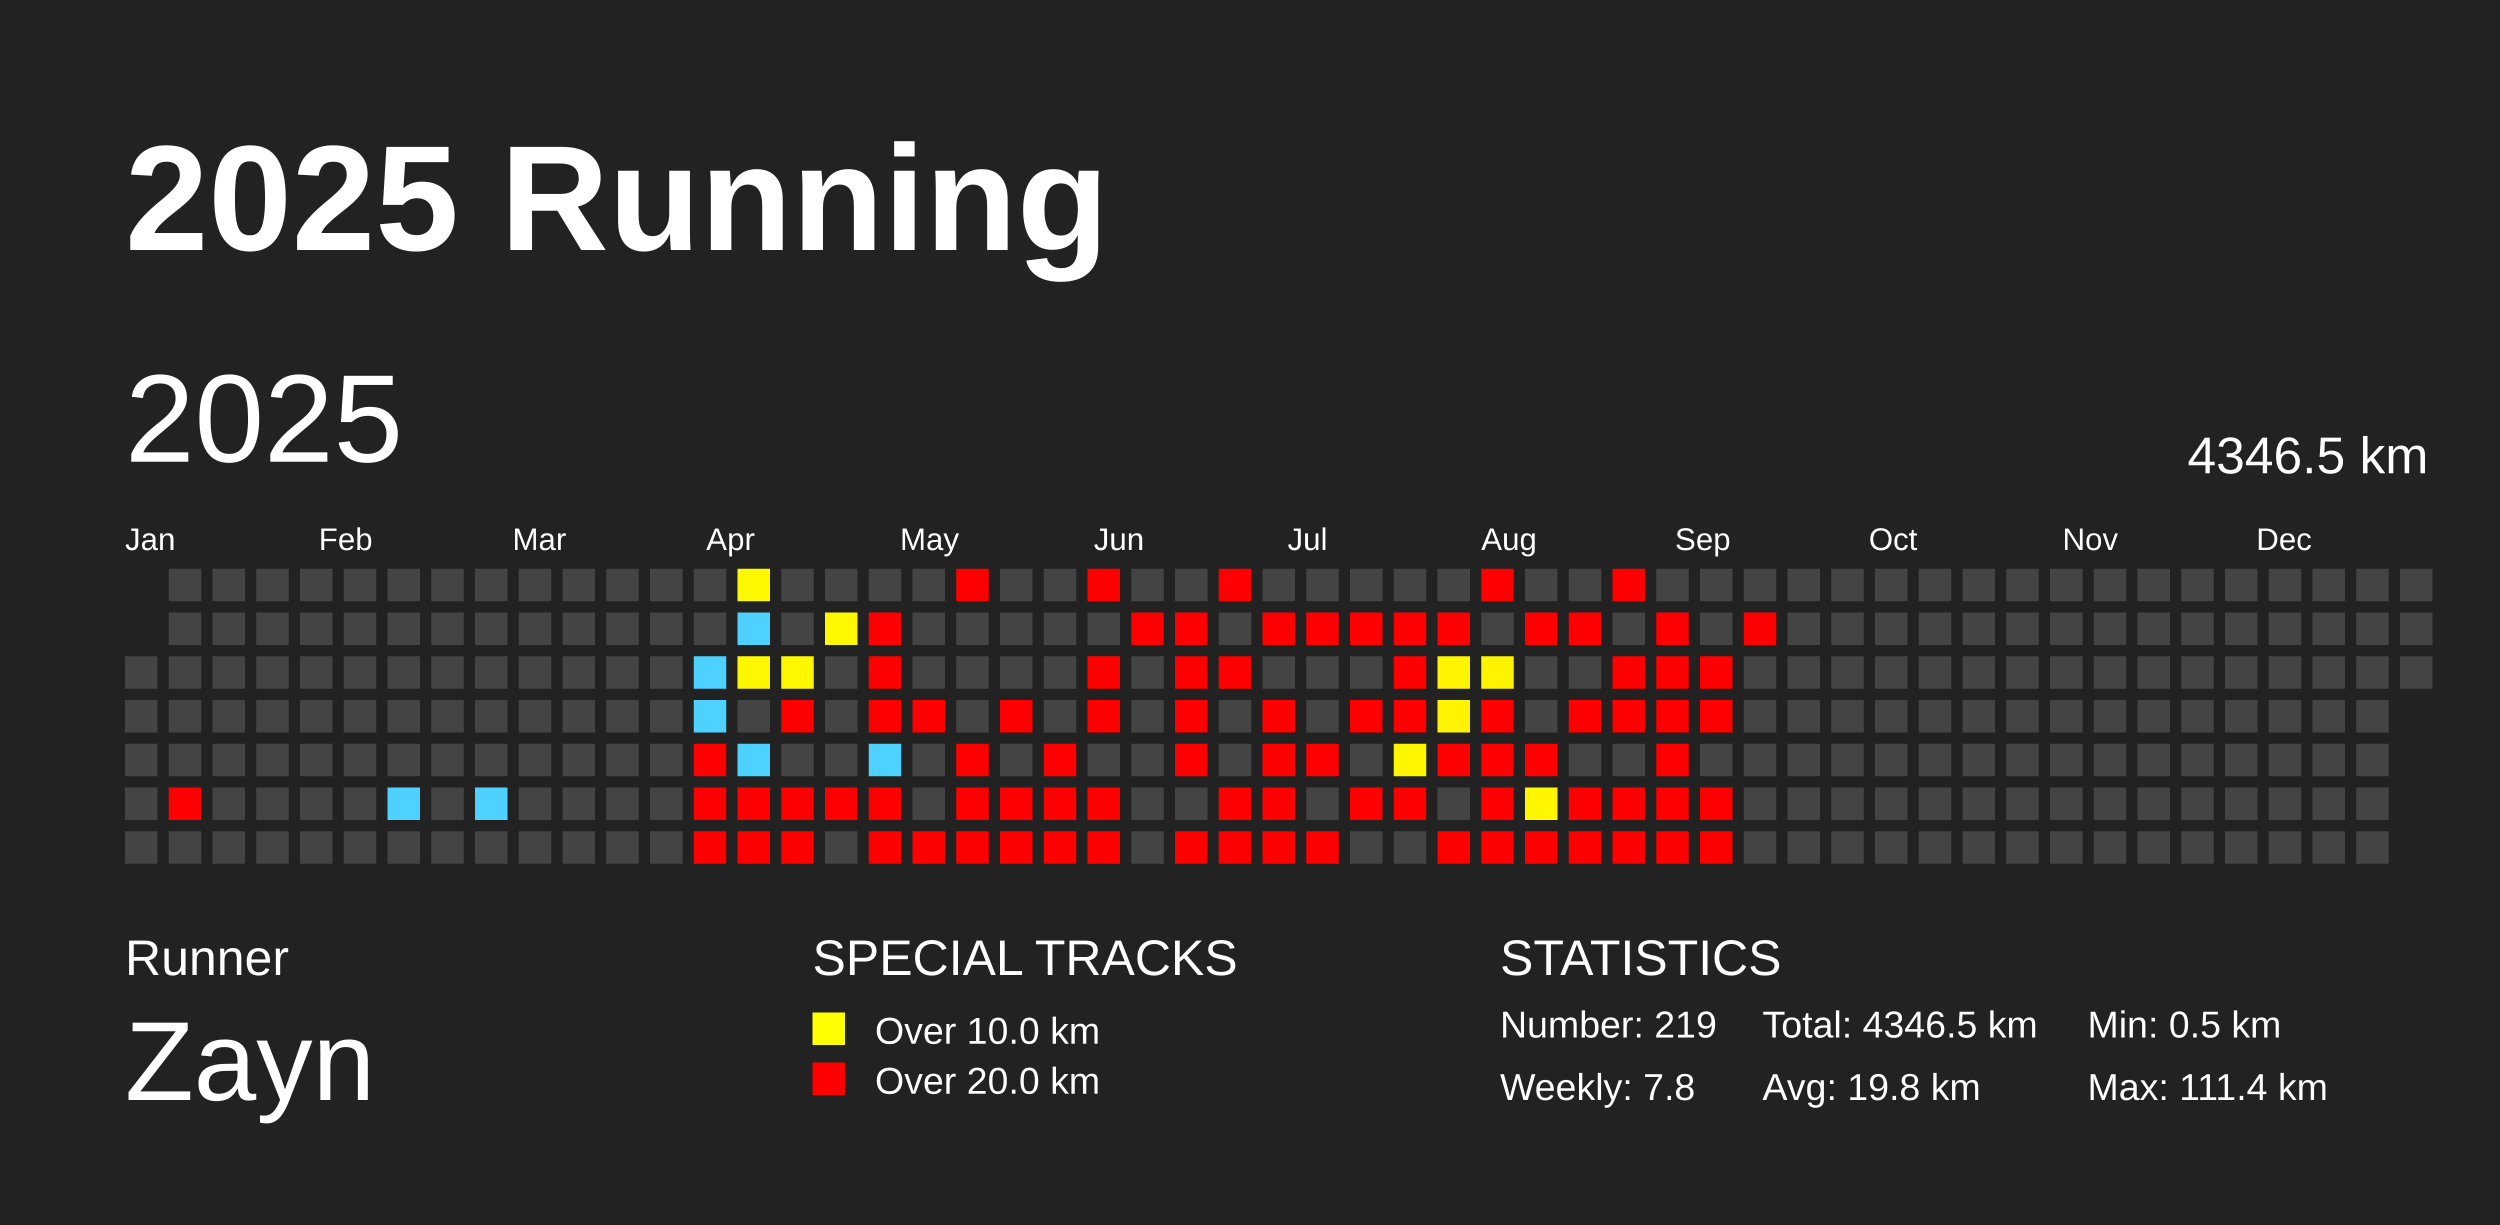
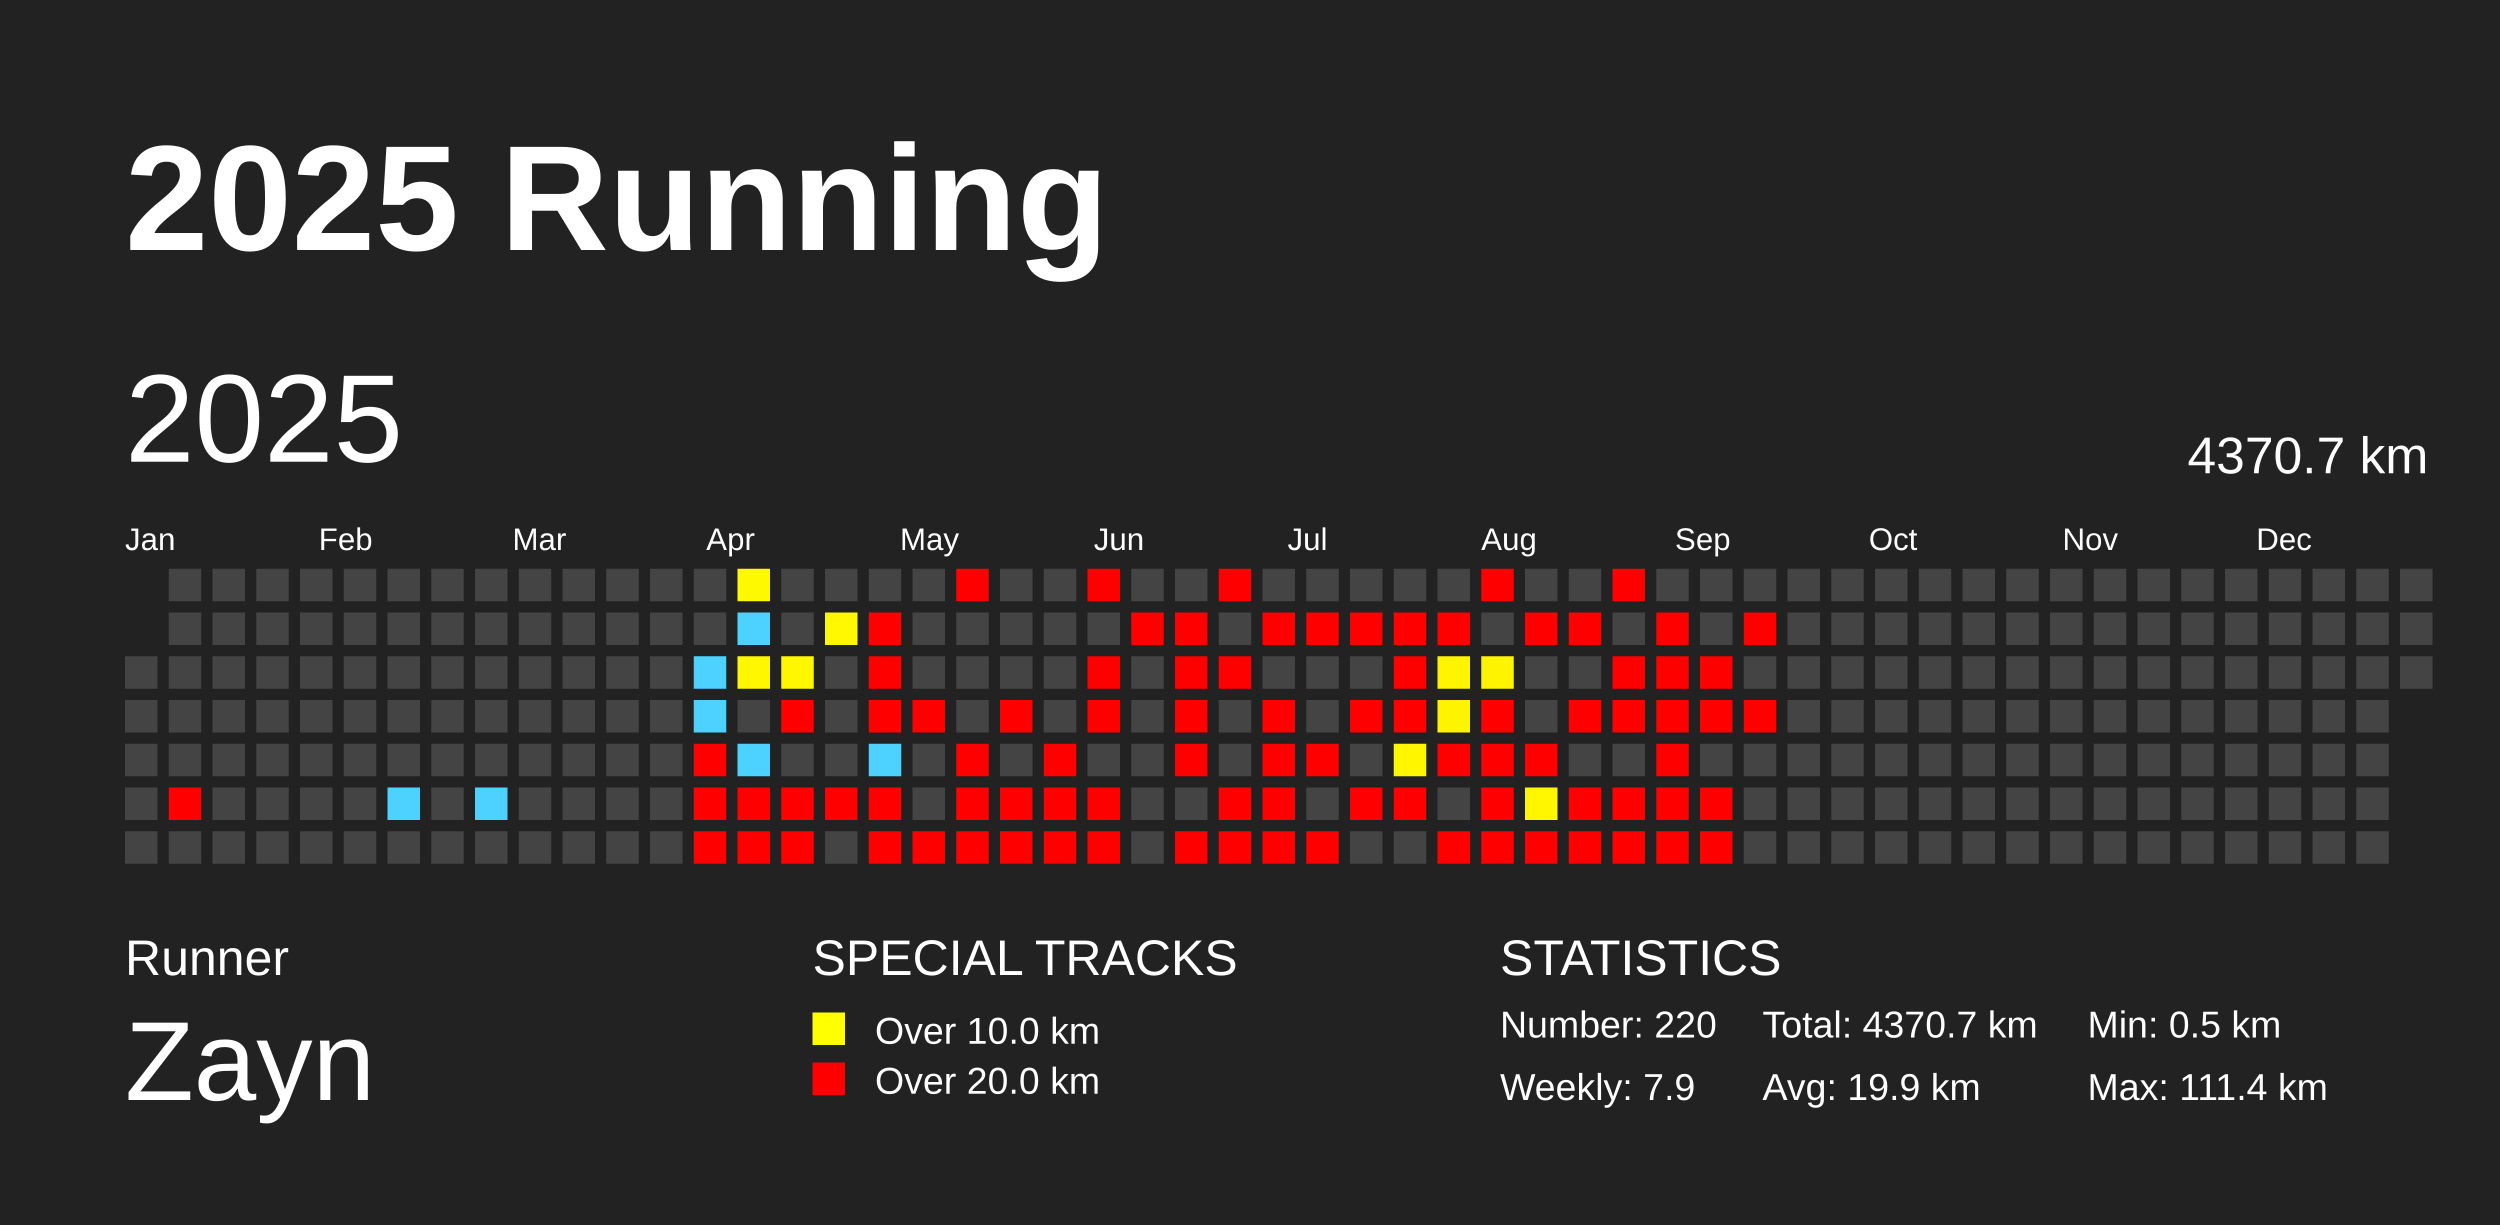
<svg xmlns="http://www.w3.org/2000/svg" baseProfile="full" height="98mm" version="1.1" viewBox="0,0,200,98" width="200mm">
  <defs />
  <rect fill="#222222" height="98" width="200" x="0" y="0" />
  <text fill="#FFFFFF" style="font-size:12px; font-family:Arial; font-weight:bold;" x="10" y="20">2025 Running</text>
  <text fill="#FFFFFF" style="font-size:4px; font-family:Arial" x="10" y="78">Runner</text>
  <text fill="#FFFFFF" style="font-size:9px; font-family:Arial" x="10" y="88">Zayn</text>
  <text fill="#FFFFFF" style="font-size:4px; font-family:Arial" x="65" y="78">SPECIAL TRACKS</text>
  <rect fill="yellow" height="2.6" width="2.6" x="65" y="81" />
  <text fill="#FFFFFF" style="font-size:3px; font-family:Arial" x="70" y="83.5">Over 10.0 km</text>
  <rect fill="red" height="2.6" width="2.6" x="65" y="85" />
  <text fill="#FFFFFF" style="font-size:3px; font-family:Arial" x="70" y="87.5">Over 20.0 km</text>
  <text fill="#FFFFFF" style="font-size:4px; font-family:Arial" x="120" y="78">STATISTICS</text>
-   <text fill="#FFFFFF" style="font-size:3px; font-family:Arial" x="120" y="83">Number: 219</text>
-   <text fill="#FFFFFF" style="font-size:3px; font-family:Arial" x="120" y="88">Weekly: 7.8</text>
-   <text fill="#FFFFFF" style="font-size:3px; font-family:Arial" x="141" y="83">Total: 4346.5 km</text>
-   <text fill="#FFFFFF" style="font-size:3px; font-family:Arial" x="141" y="88">Avg: 19.8 km</text>
+   <text fill="#FFFFFF" style="font-size:3px; font-family:Arial" x="120" y="83">Number: 220</text>
+   <text fill="#FFFFFF" style="font-size:3px; font-family:Arial" x="120" y="88">Weekly: 7.9</text>
+   <text fill="#FFFFFF" style="font-size:3px; font-family:Arial" x="141" y="83">Total: 4370.7 km</text>
+   <text fill="#FFFFFF" style="font-size:3px; font-family:Arial" x="141" y="88">Avg: 19.9 km</text>
  <text fill="#FFFFFF" style="font-size:3px; font-family:Arial" x="167" y="83">Min: 0.5 km</text>
  <text fill="#FFFFFF" style="font-size:3px; font-family:Arial" x="167" y="88">Max: 111.4 km</text>
  <text dominant-baseline="hanging" fill="#FFFFFF" style="font-size:10.0px; font-family:Arial;" x="10" y="30">2025</text>
-   <text dominant-baseline="hanging" fill="#FFFFFF" style="font-size:4.125px; font-family:Arial;" x="175" y="35">4346.5 km</text>
+   <text dominant-baseline="hanging" fill="#FFFFFF" style="font-size:4.125px; font-family:Arial;" x="175" y="35">4370.7 km</text>
  <text fill="#FFFFFF" style="font-size:2.5px; font-family:Arial" x="10.0" y="44">Jan</text>
  <text fill="#FFFFFF" style="font-size:2.5px; font-family:Arial" x="25.5" y="44">Feb</text>
  <text fill="#FFFFFF" style="font-size:2.5px; font-family:Arial" x="41.0" y="44">Mar</text>
  <text fill="#FFFFFF" style="font-size:2.5px; font-family:Arial" x="56.5" y="44">Apr</text>
  <text fill="#FFFFFF" style="font-size:2.5px; font-family:Arial" x="72.0" y="44">May</text>
  <text fill="#FFFFFF" style="font-size:2.5px; font-family:Arial" x="87.5" y="44">Jun</text>
  <text fill="#FFFFFF" style="font-size:2.5px; font-family:Arial" x="103.0" y="44">Jul</text>
  <text fill="#FFFFFF" style="font-size:2.5px; font-family:Arial" x="118.5" y="44">Aug</text>
  <text fill="#FFFFFF" style="font-size:2.5px; font-family:Arial" x="134.0" y="44">Sep</text>
  <text fill="#FFFFFF" style="font-size:2.5px; font-family:Arial" x="149.5" y="44">Oct</text>
  <text fill="#FFFFFF" style="font-size:2.5px; font-family:Arial" x="165.0" y="44">Nov</text>
  <text fill="#FFFFFF" style="font-size:2.5px; font-family:Arial" x="180.5" y="44">Dec</text>
  <rect fill="#444444" height="2.6" width="2.6" x="10.0" y="52.5" />
  <rect fill="#444444" height="2.6" width="2.6" x="10.0" y="56.0" />
  <rect fill="#444444" height="2.6" width="2.6" x="10.0" y="59.5" />
  <rect fill="#444444" height="2.6" width="2.6" x="10.0" y="63.0" />
  <rect fill="#444444" height="2.6" width="2.6" x="10.0" y="66.5" />
  <rect fill="#444444" height="2.6" width="2.6" x="13.5" y="45.5" />
  <rect fill="#444444" height="2.6" width="2.6" x="13.5" y="49.0" />
  <rect fill="#444444" height="2.6" width="2.6" x="13.5" y="52.5" />
  <rect fill="#444444" height="2.6" width="2.6" x="13.5" y="56.0" />
  <rect fill="#444444" height="2.6" width="2.6" x="13.5" y="59.5" />
  <rect fill="red" height="2.6" width="2.6" x="13.5" y="63.0" />
  <rect fill="#444444" height="2.6" width="2.6" x="13.5" y="66.5" />
  <rect fill="#444444" height="2.6" width="2.6" x="17.0" y="45.5" />
  <rect fill="#444444" height="2.6" width="2.6" x="17.0" y="49.0" />
  <rect fill="#444444" height="2.6" width="2.6" x="17.0" y="52.5" />
  <rect fill="#444444" height="2.6" width="2.6" x="17.0" y="56.0" />
  <rect fill="#444444" height="2.6" width="2.6" x="17.0" y="59.5" />
  <rect fill="#444444" height="2.6" width="2.6" x="17.0" y="63.0" />
  <rect fill="#444444" height="2.6" width="2.6" x="17.0" y="66.5" />
  <rect fill="#444444" height="2.6" width="2.6" x="20.5" y="45.5" />
  <rect fill="#444444" height="2.6" width="2.6" x="20.5" y="49.0" />
  <rect fill="#444444" height="2.6" width="2.6" x="20.5" y="52.5" />
  <rect fill="#444444" height="2.6" width="2.6" x="20.5" y="56.0" />
  <rect fill="#444444" height="2.6" width="2.6" x="20.5" y="59.5" />
  <rect fill="#444444" height="2.6" width="2.6" x="20.5" y="63.0" />
  <rect fill="#444444" height="2.6" width="2.6" x="20.5" y="66.5" />
  <rect fill="#444444" height="2.6" width="2.6" x="24.0" y="45.5" />
  <rect fill="#444444" height="2.6" width="2.6" x="24.0" y="49.0" />
  <rect fill="#444444" height="2.6" width="2.6" x="24.0" y="52.5" />
  <rect fill="#444444" height="2.6" width="2.6" x="24.0" y="56.0" />
  <rect fill="#444444" height="2.6" width="2.6" x="24.0" y="59.5" />
  <rect fill="#444444" height="2.6" width="2.6" x="24.0" y="63.0" />
  <rect fill="#444444" height="2.6" width="2.6" x="24.0" y="66.5" />
  <rect fill="#444444" height="2.6" width="2.6" x="27.5" y="45.5" />
  <rect fill="#444444" height="2.6" width="2.6" x="27.5" y="49.0" />
  <rect fill="#444444" height="2.6" width="2.6" x="27.5" y="52.5" />
  <rect fill="#444444" height="2.6" width="2.6" x="27.5" y="56.0" />
  <rect fill="#444444" height="2.6" width="2.6" x="27.5" y="59.5" />
  <rect fill="#444444" height="2.6" width="2.6" x="27.5" y="63.0" />
  <rect fill="#444444" height="2.6" width="2.6" x="27.5" y="66.5" />
  <rect fill="#444444" height="2.6" width="2.6" x="31.0" y="45.5" />
  <rect fill="#444444" height="2.6" width="2.6" x="31.0" y="49.0" />
  <rect fill="#444444" height="2.6" width="2.6" x="31.0" y="52.5" />
  <rect fill="#444444" height="2.6" width="2.6" x="31.0" y="56.0" />
  <rect fill="#444444" height="2.6" width="2.6" x="31.0" y="59.5" />
  <rect fill="#4dd2ff" height="2.6" width="2.6" x="31.0" y="63.0" />
  <rect fill="#444444" height="2.6" width="2.6" x="31.0" y="66.5" />
  <rect fill="#444444" height="2.6" width="2.6" x="34.5" y="45.5" />
  <rect fill="#444444" height="2.6" width="2.6" x="34.5" y="49.0" />
  <rect fill="#444444" height="2.6" width="2.6" x="34.5" y="52.5" />
  <rect fill="#444444" height="2.6" width="2.6" x="34.5" y="56.0" />
  <rect fill="#444444" height="2.6" width="2.6" x="34.5" y="59.5" />
  <rect fill="#444444" height="2.6" width="2.6" x="34.5" y="63.0" />
  <rect fill="#444444" height="2.6" width="2.6" x="34.5" y="66.5" />
  <rect fill="#444444" height="2.6" width="2.6" x="38.0" y="45.5" />
  <rect fill="#444444" height="2.6" width="2.6" x="38.0" y="49.0" />
  <rect fill="#444444" height="2.6" width="2.6" x="38.0" y="52.5" />
  <rect fill="#444444" height="2.6" width="2.6" x="38.0" y="56.0" />
  <rect fill="#444444" height="2.6" width="2.6" x="38.0" y="59.5" />
  <rect fill="#4dd2ff" height="2.6" width="2.6" x="38.0" y="63.0" />
  <rect fill="#444444" height="2.6" width="2.6" x="38.0" y="66.5" />
  <rect fill="#444444" height="2.6" width="2.6" x="41.5" y="45.5" />
  <rect fill="#444444" height="2.6" width="2.6" x="41.5" y="49.0" />
  <rect fill="#444444" height="2.6" width="2.6" x="41.5" y="52.5" />
  <rect fill="#444444" height="2.6" width="2.6" x="41.5" y="56.0" />
  <rect fill="#444444" height="2.6" width="2.6" x="41.5" y="59.5" />
  <rect fill="#444444" height="2.6" width="2.6" x="41.5" y="63.0" />
  <rect fill="#444444" height="2.6" width="2.6" x="41.5" y="66.5" />
  <rect fill="#444444" height="2.6" width="2.6" x="45.0" y="45.5" />
  <rect fill="#444444" height="2.6" width="2.6" x="45.0" y="49.0" />
  <rect fill="#444444" height="2.6" width="2.6" x="45.0" y="52.5" />
  <rect fill="#444444" height="2.6" width="2.6" x="45.0" y="56.0" />
  <rect fill="#444444" height="2.6" width="2.6" x="45.0" y="59.5" />
  <rect fill="#444444" height="2.6" width="2.6" x="45.0" y="63.0" />
  <rect fill="#444444" height="2.6" width="2.6" x="45.0" y="66.5" />
  <rect fill="#444444" height="2.6" width="2.6" x="48.5" y="45.5" />
  <rect fill="#444444" height="2.6" width="2.6" x="48.5" y="49.0" />
  <rect fill="#444444" height="2.6" width="2.6" x="48.5" y="52.5" />
  <rect fill="#444444" height="2.6" width="2.6" x="48.5" y="56.0" />
  <rect fill="#444444" height="2.6" width="2.6" x="48.5" y="59.5" />
  <rect fill="#444444" height="2.6" width="2.6" x="48.5" y="63.0" />
  <rect fill="#444444" height="2.6" width="2.6" x="48.5" y="66.5" />
  <rect fill="#444444" height="2.6" width="2.6" x="52.0" y="45.5" />
  <rect fill="#444444" height="2.6" width="2.6" x="52.0" y="49.0" />
  <rect fill="#444444" height="2.6" width="2.6" x="52.0" y="52.5" />
  <rect fill="#444444" height="2.6" width="2.6" x="52.0" y="56.0" />
  <rect fill="#444444" height="2.6" width="2.6" x="52.0" y="59.5" />
  <rect fill="#444444" height="2.6" width="2.6" x="52.0" y="63.0" />
  <rect fill="#444444" height="2.6" width="2.6" x="52.0" y="66.5" />
  <rect fill="#444444" height="2.6" width="2.6" x="55.5" y="45.5" />
  <rect fill="#444444" height="2.6" width="2.6" x="55.5" y="49.0" />
  <rect fill="#4dd2ff" height="2.6" width="2.6" x="55.5" y="52.5" />
  <rect fill="#4dd2ff" height="2.6" width="2.6" x="55.5" y="56.0" />
  <rect fill="red" height="2.6" width="2.6" x="55.5" y="59.5" />
  <rect fill="red" height="2.6" width="2.6" x="55.5" y="63.0" />
  <rect fill="red" height="2.6" width="2.6" x="55.5" y="66.5" />
  <rect fill="#fff900" height="2.6" width="2.6" x="59.0" y="45.5" />
  <rect fill="#4dd2ff" height="2.6" width="2.6" x="59.0" y="49.0" />
  <rect fill="#fff700" height="2.6" width="2.6" x="59.0" y="52.5" />
  <rect fill="#444444" height="2.6" width="2.6" x="59.0" y="56.0" />
  <rect fill="#4dd2ff" height="2.6" width="2.6" x="59.0" y="59.5" />
  <rect fill="red" height="2.6" width="2.6" x="59.0" y="63.0" />
  <rect fill="red" height="2.6" width="2.6" x="59.0" y="66.5" />
  <rect fill="#444444" height="2.6" width="2.6" x="62.5" y="45.5" />
  <rect fill="#444444" height="2.6" width="2.6" x="62.5" y="49.0" />
  <rect fill="#fff700" height="2.6" width="2.6" x="62.5" y="52.5" />
  <rect fill="red" height="2.6" width="2.6" x="62.5" y="56.0" />
  <rect fill="#444444" height="2.6" width="2.6" x="62.5" y="59.5" />
  <rect fill="red" height="2.6" width="2.6" x="62.5" y="63.0" />
  <rect fill="red" height="2.6" width="2.6" x="62.5" y="66.5" />
  <rect fill="#444444" height="2.6" width="2.6" x="66.0" y="45.5" />
  <rect fill="#fff800" height="2.6" width="2.6" x="66.0" y="49.0" />
  <rect fill="#444444" height="2.6" width="2.6" x="66.0" y="52.5" />
  <rect fill="#444444" height="2.6" width="2.6" x="66.0" y="56.0" />
  <rect fill="#444444" height="2.6" width="2.6" x="66.0" y="59.5" />
  <rect fill="red" height="2.6" width="2.6" x="66.0" y="63.0" />
  <rect fill="#444444" height="2.6" width="2.6" x="66.0" y="66.5" />
  <rect fill="#444444" height="2.6" width="2.6" x="69.5" y="45.5" />
  <rect fill="red" height="2.6" width="2.6" x="69.5" y="49.0" />
  <rect fill="red" height="2.6" width="2.6" x="69.5" y="52.5" />
  <rect fill="red" height="2.6" width="2.6" x="69.5" y="56.0" />
  <rect fill="#4dd2ff" height="2.6" width="2.6" x="69.5" y="59.5" />
  <rect fill="red" height="2.6" width="2.6" x="69.5" y="63.0" />
  <rect fill="red" height="2.6" width="2.6" x="69.5" y="66.5" />
  <rect fill="#444444" height="2.6" width="2.6" x="73.0" y="45.5" />
  <rect fill="#444444" height="2.6" width="2.6" x="73.0" y="49.0" />
  <rect fill="#444444" height="2.6" width="2.6" x="73.0" y="52.5" />
  <rect fill="red" height="2.6" width="2.6" x="73.0" y="56.0" />
  <rect fill="#444444" height="2.6" width="2.6" x="73.0" y="59.5" />
  <rect fill="#444444" height="2.6" width="2.6" x="73.0" y="63.0" />
  <rect fill="red" height="2.6" width="2.6" x="73.0" y="66.5" />
  <rect fill="red" height="2.6" width="2.6" x="76.5" y="45.5" />
  <rect fill="#444444" height="2.6" width="2.6" x="76.5" y="49.0" />
  <rect fill="#444444" height="2.6" width="2.6" x="76.5" y="52.5" />
  <rect fill="#444444" height="2.6" width="2.6" x="76.5" y="56.0" />
  <rect fill="red" height="2.6" width="2.6" x="76.5" y="59.5" />
  <rect fill="red" height="2.6" width="2.6" x="76.5" y="63.0" />
  <rect fill="red" height="2.6" width="2.6" x="76.5" y="66.5" />
  <rect fill="#444444" height="2.6" width="2.6" x="80.0" y="45.5" />
  <rect fill="#444444" height="2.6" width="2.6" x="80.0" y="49.0" />
  <rect fill="#444444" height="2.6" width="2.6" x="80.0" y="52.5" />
  <rect fill="red" height="2.6" width="2.6" x="80.0" y="56.0" />
  <rect fill="#444444" height="2.6" width="2.6" x="80.0" y="59.5" />
  <rect fill="red" height="2.6" width="2.6" x="80.0" y="63.0" />
  <rect fill="red" height="2.6" width="2.6" x="80.0" y="66.5" />
  <rect fill="#444444" height="2.6" width="2.6" x="83.5" y="45.5" />
  <rect fill="#444444" height="2.6" width="2.6" x="83.5" y="49.0" />
  <rect fill="#444444" height="2.6" width="2.6" x="83.5" y="52.5" />
  <rect fill="#444444" height="2.6" width="2.6" x="83.5" y="56.0" />
  <rect fill="red" height="2.6" width="2.6" x="83.5" y="59.5" />
  <rect fill="red" height="2.6" width="2.6" x="83.5" y="63.0" />
  <rect fill="red" height="2.6" width="2.6" x="83.5" y="66.5" />
  <rect fill="red" height="2.6" width="2.6" x="87.0" y="45.5" />
  <rect fill="#444444" height="2.6" width="2.6" x="87.0" y="49.0" />
  <rect fill="red" height="2.6" width="2.6" x="87.0" y="52.5" />
  <rect fill="red" height="2.6" width="2.6" x="87.0" y="56.0" />
  <rect fill="#444444" height="2.6" width="2.6" x="87.0" y="59.5" />
  <rect fill="red" height="2.6" width="2.6" x="87.0" y="63.0" />
  <rect fill="red" height="2.6" width="2.6" x="87.0" y="66.5" />
  <rect fill="#444444" height="2.6" width="2.6" x="90.5" y="45.5" />
  <rect fill="red" height="2.6" width="2.6" x="90.5" y="49.0" />
  <rect fill="#444444" height="2.6" width="2.6" x="90.5" y="52.5" />
  <rect fill="#444444" height="2.6" width="2.6" x="90.5" y="56.0" />
  <rect fill="#444444" height="2.6" width="2.6" x="90.5" y="59.5" />
  <rect fill="#444444" height="2.6" width="2.6" x="90.5" y="63.0" />
  <rect fill="#444444" height="2.6" width="2.6" x="90.5" y="66.5" />
  <rect fill="#444444" height="2.6" width="2.6" x="94.0" y="45.5" />
  <rect fill="red" height="2.6" width="2.6" x="94.0" y="49.0" />
  <rect fill="red" height="2.6" width="2.6" x="94.0" y="52.5" />
  <rect fill="red" height="2.6" width="2.6" x="94.0" y="56.0" />
  <rect fill="red" height="2.6" width="2.6" x="94.0" y="59.5" />
  <rect fill="#444444" height="2.6" width="2.6" x="94.0" y="63.0" />
  <rect fill="red" height="2.6" width="2.6" x="94.0" y="66.5" />
  <rect fill="red" height="2.6" width="2.6" x="97.5" y="45.5" />
  <rect fill="#444444" height="2.6" width="2.6" x="97.5" y="49.0" />
  <rect fill="red" height="2.6" width="2.6" x="97.5" y="52.5" />
  <rect fill="#444444" height="2.6" width="2.6" x="97.5" y="56.0" />
  <rect fill="#444444" height="2.6" width="2.6" x="97.5" y="59.5" />
  <rect fill="red" height="2.6" width="2.6" x="97.5" y="63.0" />
  <rect fill="red" height="2.6" width="2.6" x="97.5" y="66.5" />
  <rect fill="#444444" height="2.6" width="2.6" x="101.0" y="45.5" />
  <rect fill="red" height="2.6" width="2.6" x="101.0" y="49.0" />
  <rect fill="#444444" height="2.6" width="2.6" x="101.0" y="52.5" />
  <rect fill="red" height="2.6" width="2.6" x="101.0" y="56.0" />
  <rect fill="red" height="2.6" width="2.6" x="101.0" y="59.5" />
  <rect fill="red" height="2.6" width="2.6" x="101.0" y="63.0" />
  <rect fill="red" height="2.6" width="2.6" x="101.0" y="66.5" />
  <rect fill="#444444" height="2.6" width="2.6" x="104.5" y="45.5" />
  <rect fill="red" height="2.6" width="2.6" x="104.5" y="49.0" />
  <rect fill="#444444" height="2.6" width="2.6" x="104.5" y="52.5" />
  <rect fill="#444444" height="2.6" width="2.6" x="104.5" y="56.0" />
  <rect fill="red" height="2.6" width="2.6" x="104.5" y="59.5" />
  <rect fill="#444444" height="2.6" width="2.6" x="104.5" y="63.0" />
  <rect fill="red" height="2.6" width="2.6" x="104.5" y="66.5" />
  <rect fill="#444444" height="2.6" width="2.6" x="108.0" y="45.5" />
  <rect fill="red" height="2.6" width="2.6" x="108.0" y="49.0" />
  <rect fill="#444444" height="2.6" width="2.6" x="108.0" y="52.5" />
  <rect fill="red" height="2.6" width="2.6" x="108.0" y="56.0" />
  <rect fill="#444444" height="2.6" width="2.6" x="108.0" y="59.5" />
  <rect fill="red" height="2.6" width="2.6" x="108.0" y="63.0" />
  <rect fill="#444444" height="2.6" width="2.6" x="108.0" y="66.5" />
  <rect fill="#444444" height="2.6" width="2.6" x="111.5" y="45.5" />
  <rect fill="red" height="2.6" width="2.6" x="111.5" y="49.0" />
  <rect fill="red" height="2.6" width="2.6" x="111.5" y="52.5" />
  <rect fill="red" height="2.6" width="2.6" x="111.5" y="56.0" />
  <rect fill="#fff600" height="2.6" width="2.6" x="111.5" y="59.5" />
  <rect fill="red" height="2.6" width="2.6" x="111.5" y="63.0" />
  <rect fill="#444444" height="2.6" width="2.6" x="111.5" y="66.5" />
  <rect fill="#444444" height="2.6" width="2.6" x="115.0" y="45.5" />
  <rect fill="red" height="2.6" width="2.6" x="115.0" y="49.0" />
  <rect fill="#fff500" height="2.6" width="2.6" x="115.0" y="52.5" />
  <rect fill="#fff400" height="2.6" width="2.6" x="115.0" y="56.0" />
  <rect fill="red" height="2.6" width="2.6" x="115.0" y="59.5" />
  <rect fill="#444444" height="2.6" width="2.6" x="115.0" y="63.0" />
  <rect fill="red" height="2.6" width="2.6" x="115.0" y="66.5" />
  <rect fill="red" height="2.6" width="2.6" x="118.5" y="45.5" />
  <rect fill="#444444" height="2.6" width="2.6" x="118.5" y="49.0" />
  <rect fill="#fff400" height="2.6" width="2.6" x="118.5" y="52.5" />
  <rect fill="red" height="2.6" width="2.6" x="118.5" y="56.0" />
  <rect fill="red" height="2.6" width="2.6" x="118.5" y="59.5" />
  <rect fill="red" height="2.6" width="2.6" x="118.5" y="63.0" />
  <rect fill="red" height="2.6" width="2.6" x="118.5" y="66.5" />
  <rect fill="#444444" height="2.6" width="2.6" x="122.0" y="45.5" />
  <rect fill="red" height="2.6" width="2.6" x="122.0" y="49.0" />
  <rect fill="#444444" height="2.6" width="2.6" x="122.0" y="52.5" />
  <rect fill="#444444" height="2.6" width="2.6" x="122.0" y="56.0" />
  <rect fill="red" height="2.6" width="2.6" x="122.0" y="59.5" />
  <rect fill="#fff600" height="2.6" width="2.6" x="122.0" y="63.0" />
  <rect fill="red" height="2.6" width="2.6" x="122.0" y="66.5" />
  <rect fill="#444444" height="2.6" width="2.6" x="125.5" y="45.5" />
  <rect fill="red" height="2.6" width="2.6" x="125.5" y="49.0" />
  <rect fill="#444444" height="2.6" width="2.6" x="125.5" y="52.5" />
  <rect fill="red" height="2.6" width="2.6" x="125.5" y="56.0" />
  <rect fill="#444444" height="2.6" width="2.6" x="125.5" y="59.5" />
  <rect fill="red" height="2.6" width="2.6" x="125.5" y="63.0" />
  <rect fill="red" height="2.6" width="2.6" x="125.5" y="66.5" />
  <rect fill="red" height="2.6" width="2.6" x="129.0" y="45.5" />
  <rect fill="#444444" height="2.6" width="2.6" x="129.0" y="49.0" />
  <rect fill="red" height="2.6" width="2.6" x="129.0" y="52.5" />
  <rect fill="red" height="2.6" width="2.6" x="129.0" y="56.0" />
  <rect fill="#444444" height="2.6" width="2.6" x="129.0" y="59.5" />
  <rect fill="red" height="2.6" width="2.6" x="129.0" y="63.0" />
  <rect fill="red" height="2.6" width="2.6" x="129.0" y="66.5" />
  <rect fill="#444444" height="2.6" width="2.6" x="132.5" y="45.5" />
  <rect fill="red" height="2.6" width="2.6" x="132.5" y="49.0" />
  <rect fill="red" height="2.6" width="2.6" x="132.5" y="52.5" />
  <rect fill="red" height="2.6" width="2.6" x="132.5" y="56.0" />
  <rect fill="red" height="2.6" width="2.6" x="132.5" y="59.5" />
  <rect fill="red" height="2.6" width="2.6" x="132.5" y="63.0" />
  <rect fill="red" height="2.6" width="2.6" x="132.5" y="66.5" />
  <rect fill="#444444" height="2.6" width="2.6" x="136.0" y="45.5" />
  <rect fill="#444444" height="2.6" width="2.6" x="136.0" y="49.0" />
  <rect fill="red" height="2.6" width="2.6" x="136.0" y="52.5" />
  <rect fill="red" height="2.6" width="2.6" x="136.0" y="56.0" />
  <rect fill="#444444" height="2.6" width="2.6" x="136.0" y="59.5" />
  <rect fill="red" height="2.6" width="2.6" x="136.0" y="63.0" />
  <rect fill="red" height="2.6" width="2.6" x="136.0" y="66.5" />
  <rect fill="#444444" height="2.6" width="2.6" x="139.5" y="45.5" />
  <rect fill="red" height="2.6" width="2.6" x="139.5" y="49.0" />
  <rect fill="#444444" height="2.6" width="2.6" x="139.5" y="52.5" />
-   <rect fill="#444444" height="2.6" width="2.6" x="139.5" y="56.0" />
+   <rect fill="red" height="2.6" width="2.6" x="139.5" y="56.0" />
  <rect fill="#444444" height="2.6" width="2.6" x="139.5" y="59.5" />
  <rect fill="#444444" height="2.6" width="2.6" x="139.5" y="63.0" />
  <rect fill="#444444" height="2.6" width="2.6" x="139.5" y="66.5" />
  <rect fill="#444444" height="2.6" width="2.6" x="143.0" y="45.5" />
  <rect fill="#444444" height="2.6" width="2.6" x="143.0" y="49.0" />
  <rect fill="#444444" height="2.6" width="2.6" x="143.0" y="52.5" />
  <rect fill="#444444" height="2.6" width="2.6" x="143.0" y="56.0" />
  <rect fill="#444444" height="2.6" width="2.6" x="143.0" y="59.5" />
  <rect fill="#444444" height="2.6" width="2.6" x="143.0" y="63.0" />
  <rect fill="#444444" height="2.6" width="2.6" x="143.0" y="66.5" />
  <rect fill="#444444" height="2.6" width="2.6" x="146.5" y="45.5" />
  <rect fill="#444444" height="2.6" width="2.6" x="146.5" y="49.0" />
  <rect fill="#444444" height="2.6" width="2.6" x="146.5" y="52.5" />
  <rect fill="#444444" height="2.6" width="2.6" x="146.5" y="56.0" />
  <rect fill="#444444" height="2.6" width="2.6" x="146.5" y="59.5" />
  <rect fill="#444444" height="2.6" width="2.6" x="146.5" y="63.0" />
  <rect fill="#444444" height="2.6" width="2.6" x="146.5" y="66.5" />
  <rect fill="#444444" height="2.6" width="2.6" x="150.0" y="45.5" />
  <rect fill="#444444" height="2.6" width="2.6" x="150.0" y="49.0" />
  <rect fill="#444444" height="2.6" width="2.6" x="150.0" y="52.5" />
  <rect fill="#444444" height="2.6" width="2.6" x="150.0" y="56.0" />
  <rect fill="#444444" height="2.6" width="2.6" x="150.0" y="59.5" />
  <rect fill="#444444" height="2.6" width="2.6" x="150.0" y="63.0" />
  <rect fill="#444444" height="2.6" width="2.6" x="150.0" y="66.5" />
  <rect fill="#444444" height="2.6" width="2.6" x="153.5" y="45.5" />
  <rect fill="#444444" height="2.6" width="2.6" x="153.5" y="49.0" />
  <rect fill="#444444" height="2.6" width="2.6" x="153.5" y="52.5" />
  <rect fill="#444444" height="2.6" width="2.6" x="153.5" y="56.0" />
  <rect fill="#444444" height="2.6" width="2.6" x="153.5" y="59.5" />
  <rect fill="#444444" height="2.6" width="2.6" x="153.5" y="63.0" />
  <rect fill="#444444" height="2.6" width="2.6" x="153.5" y="66.5" />
  <rect fill="#444444" height="2.6" width="2.6" x="157.0" y="45.5" />
  <rect fill="#444444" height="2.6" width="2.6" x="157.0" y="49.0" />
  <rect fill="#444444" height="2.6" width="2.6" x="157.0" y="52.5" />
  <rect fill="#444444" height="2.6" width="2.6" x="157.0" y="56.0" />
  <rect fill="#444444" height="2.6" width="2.6" x="157.0" y="59.5" />
  <rect fill="#444444" height="2.6" width="2.6" x="157.0" y="63.0" />
  <rect fill="#444444" height="2.6" width="2.6" x="157.0" y="66.5" />
  <rect fill="#444444" height="2.6" width="2.6" x="160.5" y="45.5" />
  <rect fill="#444444" height="2.6" width="2.6" x="160.5" y="49.0" />
  <rect fill="#444444" height="2.6" width="2.6" x="160.5" y="52.5" />
  <rect fill="#444444" height="2.6" width="2.6" x="160.5" y="56.0" />
  <rect fill="#444444" height="2.6" width="2.6" x="160.5" y="59.5" />
  <rect fill="#444444" height="2.6" width="2.6" x="160.5" y="63.0" />
  <rect fill="#444444" height="2.6" width="2.6" x="160.5" y="66.5" />
  <rect fill="#444444" height="2.6" width="2.6" x="164.0" y="45.5" />
  <rect fill="#444444" height="2.6" width="2.6" x="164.0" y="49.0" />
  <rect fill="#444444" height="2.6" width="2.6" x="164.0" y="52.5" />
  <rect fill="#444444" height="2.6" width="2.6" x="164.0" y="56.0" />
  <rect fill="#444444" height="2.6" width="2.6" x="164.0" y="59.5" />
  <rect fill="#444444" height="2.6" width="2.6" x="164.0" y="63.0" />
  <rect fill="#444444" height="2.6" width="2.6" x="164.0" y="66.5" />
  <rect fill="#444444" height="2.6" width="2.6" x="167.5" y="45.5" />
  <rect fill="#444444" height="2.6" width="2.6" x="167.5" y="49.0" />
  <rect fill="#444444" height="2.6" width="2.6" x="167.5" y="52.5" />
  <rect fill="#444444" height="2.6" width="2.6" x="167.5" y="56.0" />
  <rect fill="#444444" height="2.6" width="2.6" x="167.5" y="59.5" />
  <rect fill="#444444" height="2.6" width="2.6" x="167.5" y="63.0" />
  <rect fill="#444444" height="2.6" width="2.6" x="167.5" y="66.5" />
  <rect fill="#444444" height="2.6" width="2.6" x="171.0" y="45.5" />
  <rect fill="#444444" height="2.6" width="2.6" x="171.0" y="49.0" />
  <rect fill="#444444" height="2.6" width="2.6" x="171.0" y="52.5" />
  <rect fill="#444444" height="2.6" width="2.6" x="171.0" y="56.0" />
  <rect fill="#444444" height="2.6" width="2.6" x="171.0" y="59.5" />
  <rect fill="#444444" height="2.6" width="2.6" x="171.0" y="63.0" />
  <rect fill="#444444" height="2.6" width="2.6" x="171.0" y="66.5" />
  <rect fill="#444444" height="2.6" width="2.6" x="174.5" y="45.5" />
  <rect fill="#444444" height="2.6" width="2.6" x="174.5" y="49.0" />
  <rect fill="#444444" height="2.6" width="2.6" x="174.5" y="52.5" />
  <rect fill="#444444" height="2.6" width="2.6" x="174.5" y="56.0" />
  <rect fill="#444444" height="2.6" width="2.6" x="174.5" y="59.5" />
  <rect fill="#444444" height="2.6" width="2.6" x="174.5" y="63.0" />
  <rect fill="#444444" height="2.6" width="2.6" x="174.5" y="66.5" />
  <rect fill="#444444" height="2.6" width="2.6" x="178.0" y="45.5" />
  <rect fill="#444444" height="2.6" width="2.6" x="178.0" y="49.0" />
  <rect fill="#444444" height="2.6" width="2.6" x="178.0" y="52.5" />
  <rect fill="#444444" height="2.6" width="2.6" x="178.0" y="56.0" />
  <rect fill="#444444" height="2.6" width="2.6" x="178.0" y="59.5" />
  <rect fill="#444444" height="2.6" width="2.6" x="178.0" y="63.0" />
  <rect fill="#444444" height="2.6" width="2.6" x="178.0" y="66.5" />
  <rect fill="#444444" height="2.6" width="2.6" x="181.5" y="45.5" />
  <rect fill="#444444" height="2.6" width="2.6" x="181.5" y="49.0" />
  <rect fill="#444444" height="2.6" width="2.6" x="181.5" y="52.5" />
  <rect fill="#444444" height="2.6" width="2.6" x="181.5" y="56.0" />
  <rect fill="#444444" height="2.6" width="2.6" x="181.5" y="59.5" />
  <rect fill="#444444" height="2.6" width="2.6" x="181.5" y="63.0" />
  <rect fill="#444444" height="2.6" width="2.6" x="181.5" y="66.5" />
  <rect fill="#444444" height="2.6" width="2.6" x="185.0" y="45.5" />
  <rect fill="#444444" height="2.6" width="2.6" x="185.0" y="49.0" />
  <rect fill="#444444" height="2.6" width="2.6" x="185.0" y="52.5" />
  <rect fill="#444444" height="2.6" width="2.6" x="185.0" y="56.0" />
  <rect fill="#444444" height="2.6" width="2.6" x="185.0" y="59.5" />
  <rect fill="#444444" height="2.6" width="2.6" x="185.0" y="63.0" />
  <rect fill="#444444" height="2.6" width="2.6" x="185.0" y="66.5" />
  <rect fill="#444444" height="2.6" width="2.6" x="188.5" y="45.5" />
  <rect fill="#444444" height="2.6" width="2.6" x="188.5" y="49.0" />
  <rect fill="#444444" height="2.6" width="2.6" x="188.5" y="52.5" />
  <rect fill="#444444" height="2.6" width="2.6" x="188.5" y="56.0" />
  <rect fill="#444444" height="2.6" width="2.6" x="188.5" y="59.5" />
  <rect fill="#444444" height="2.6" width="2.6" x="188.5" y="63.0" />
  <rect fill="#444444" height="2.6" width="2.6" x="188.5" y="66.5" />
  <rect fill="#444444" height="2.6" width="2.6" x="192.0" y="45.5" />
  <rect fill="#444444" height="2.6" width="2.6" x="192.0" y="49.0" />
  <rect fill="#444444" height="2.6" width="2.6" x="192.0" y="52.5" />
</svg>
